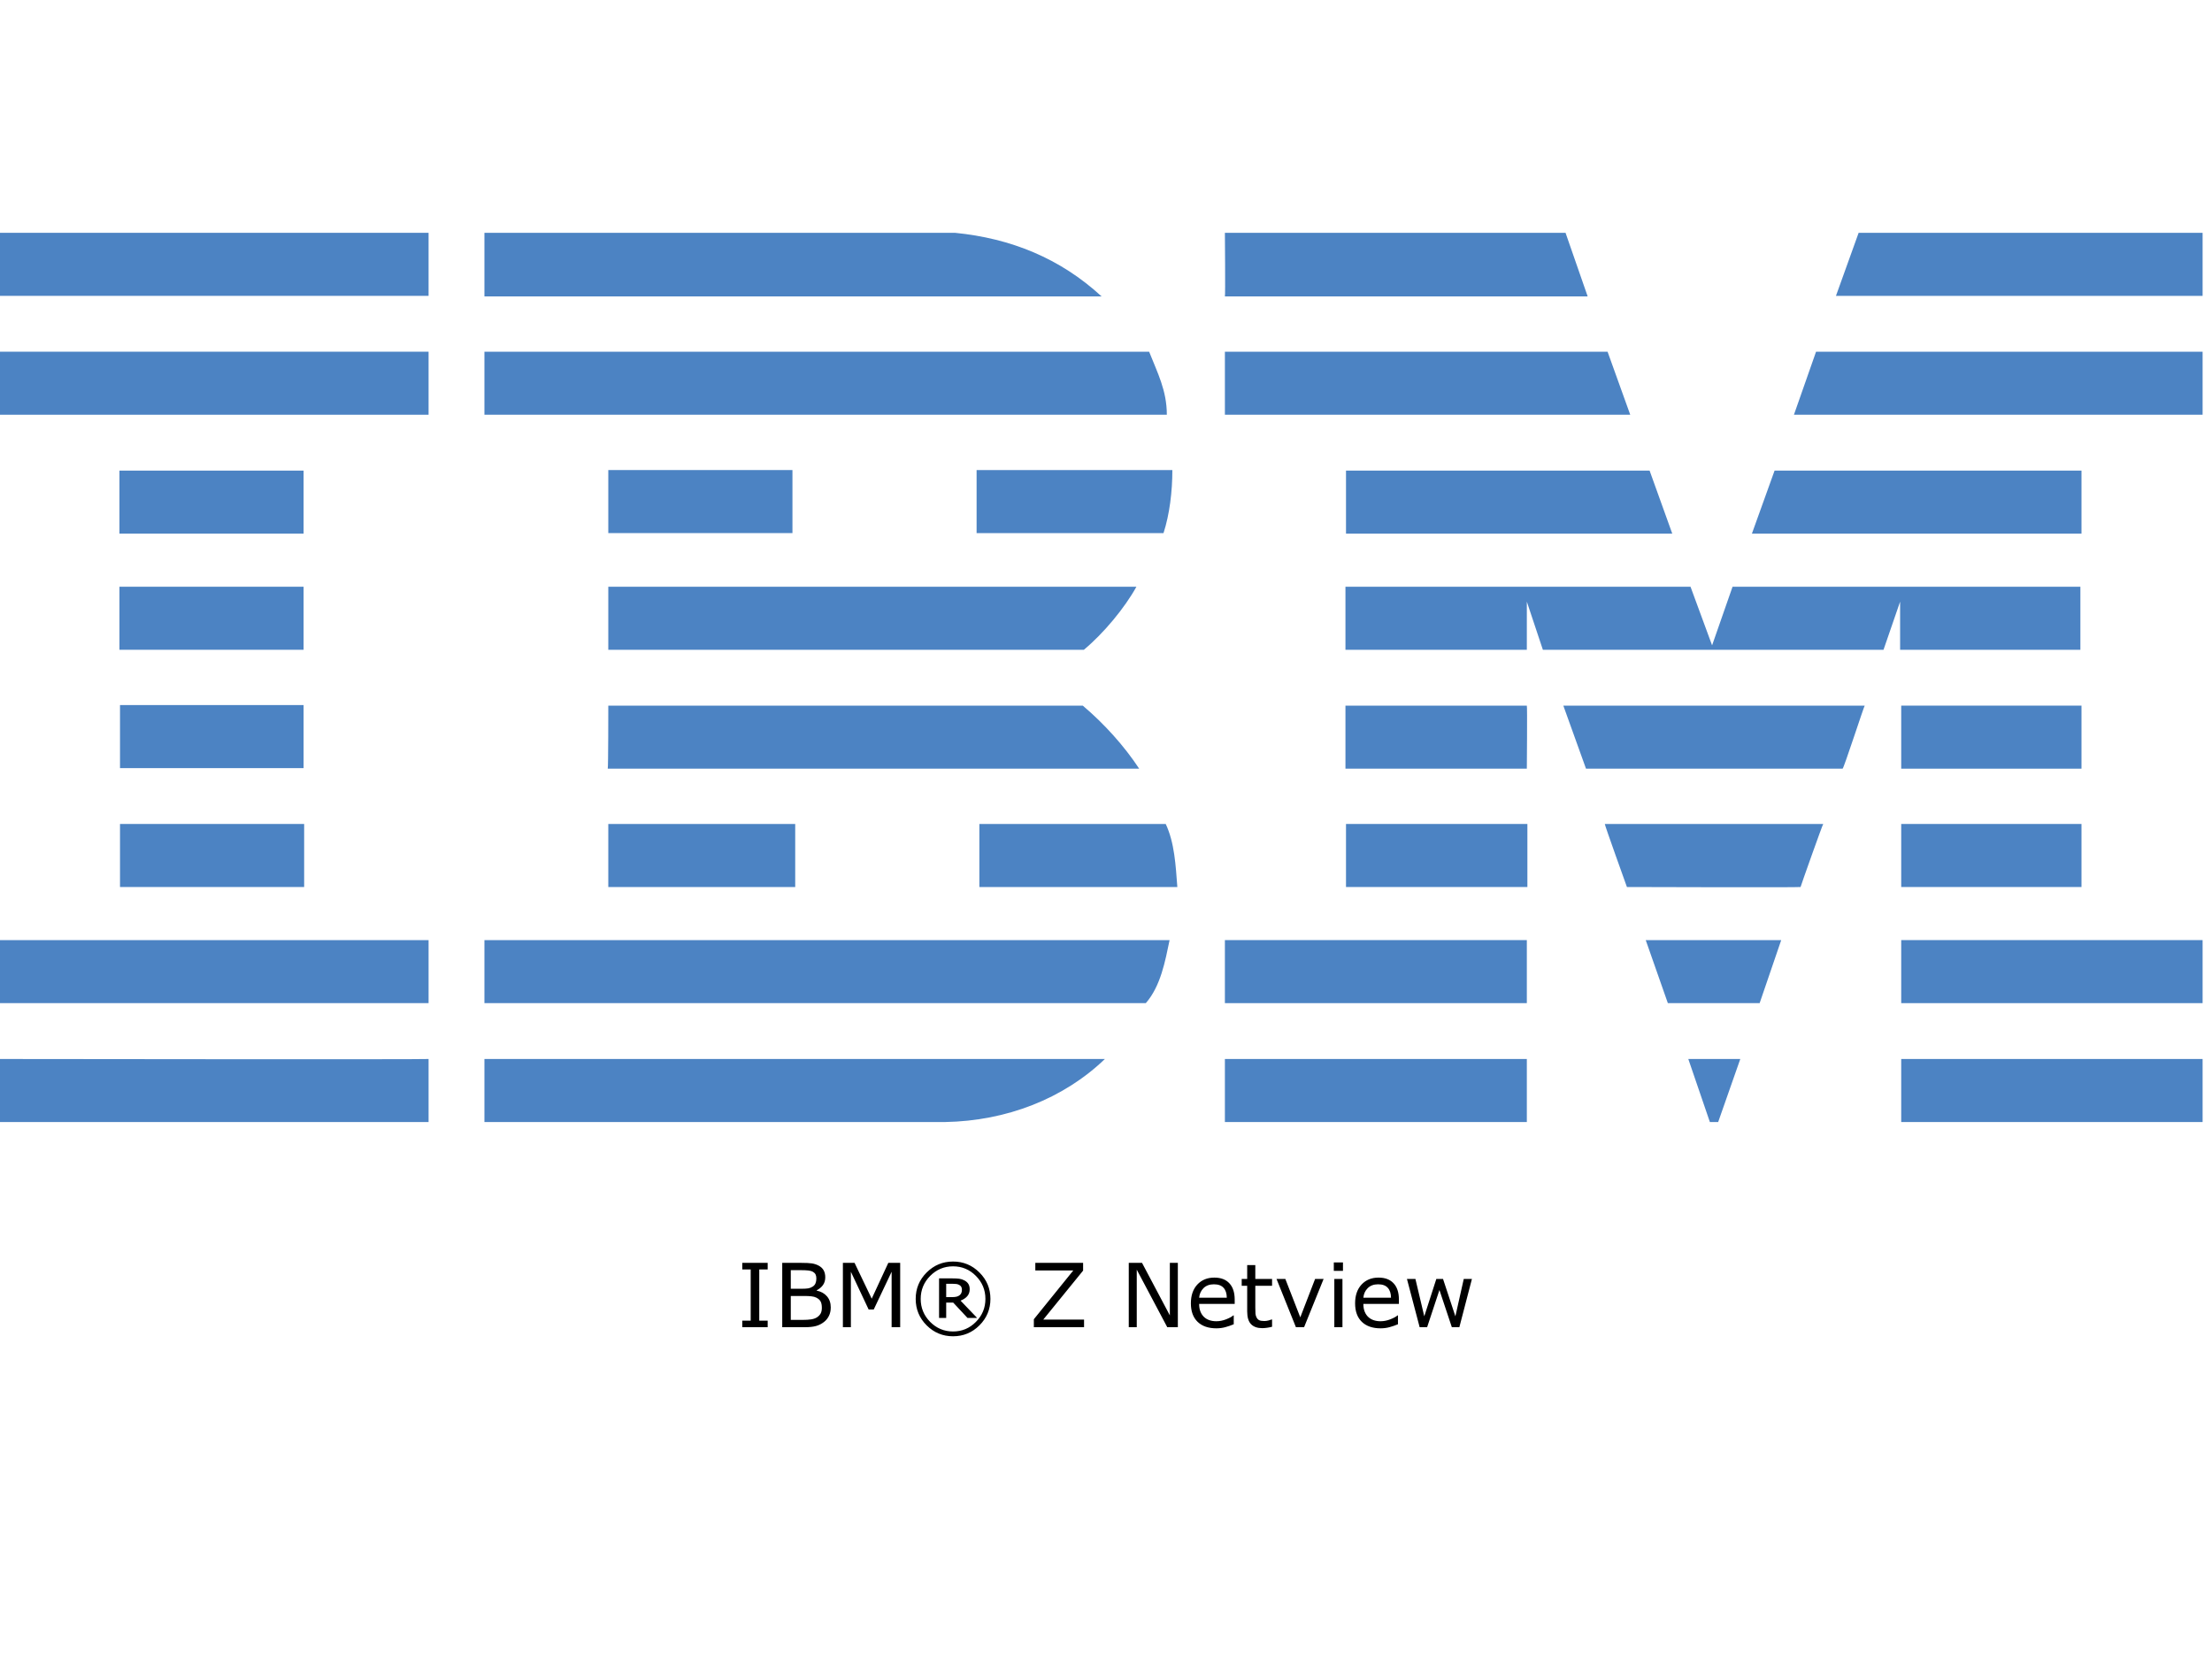
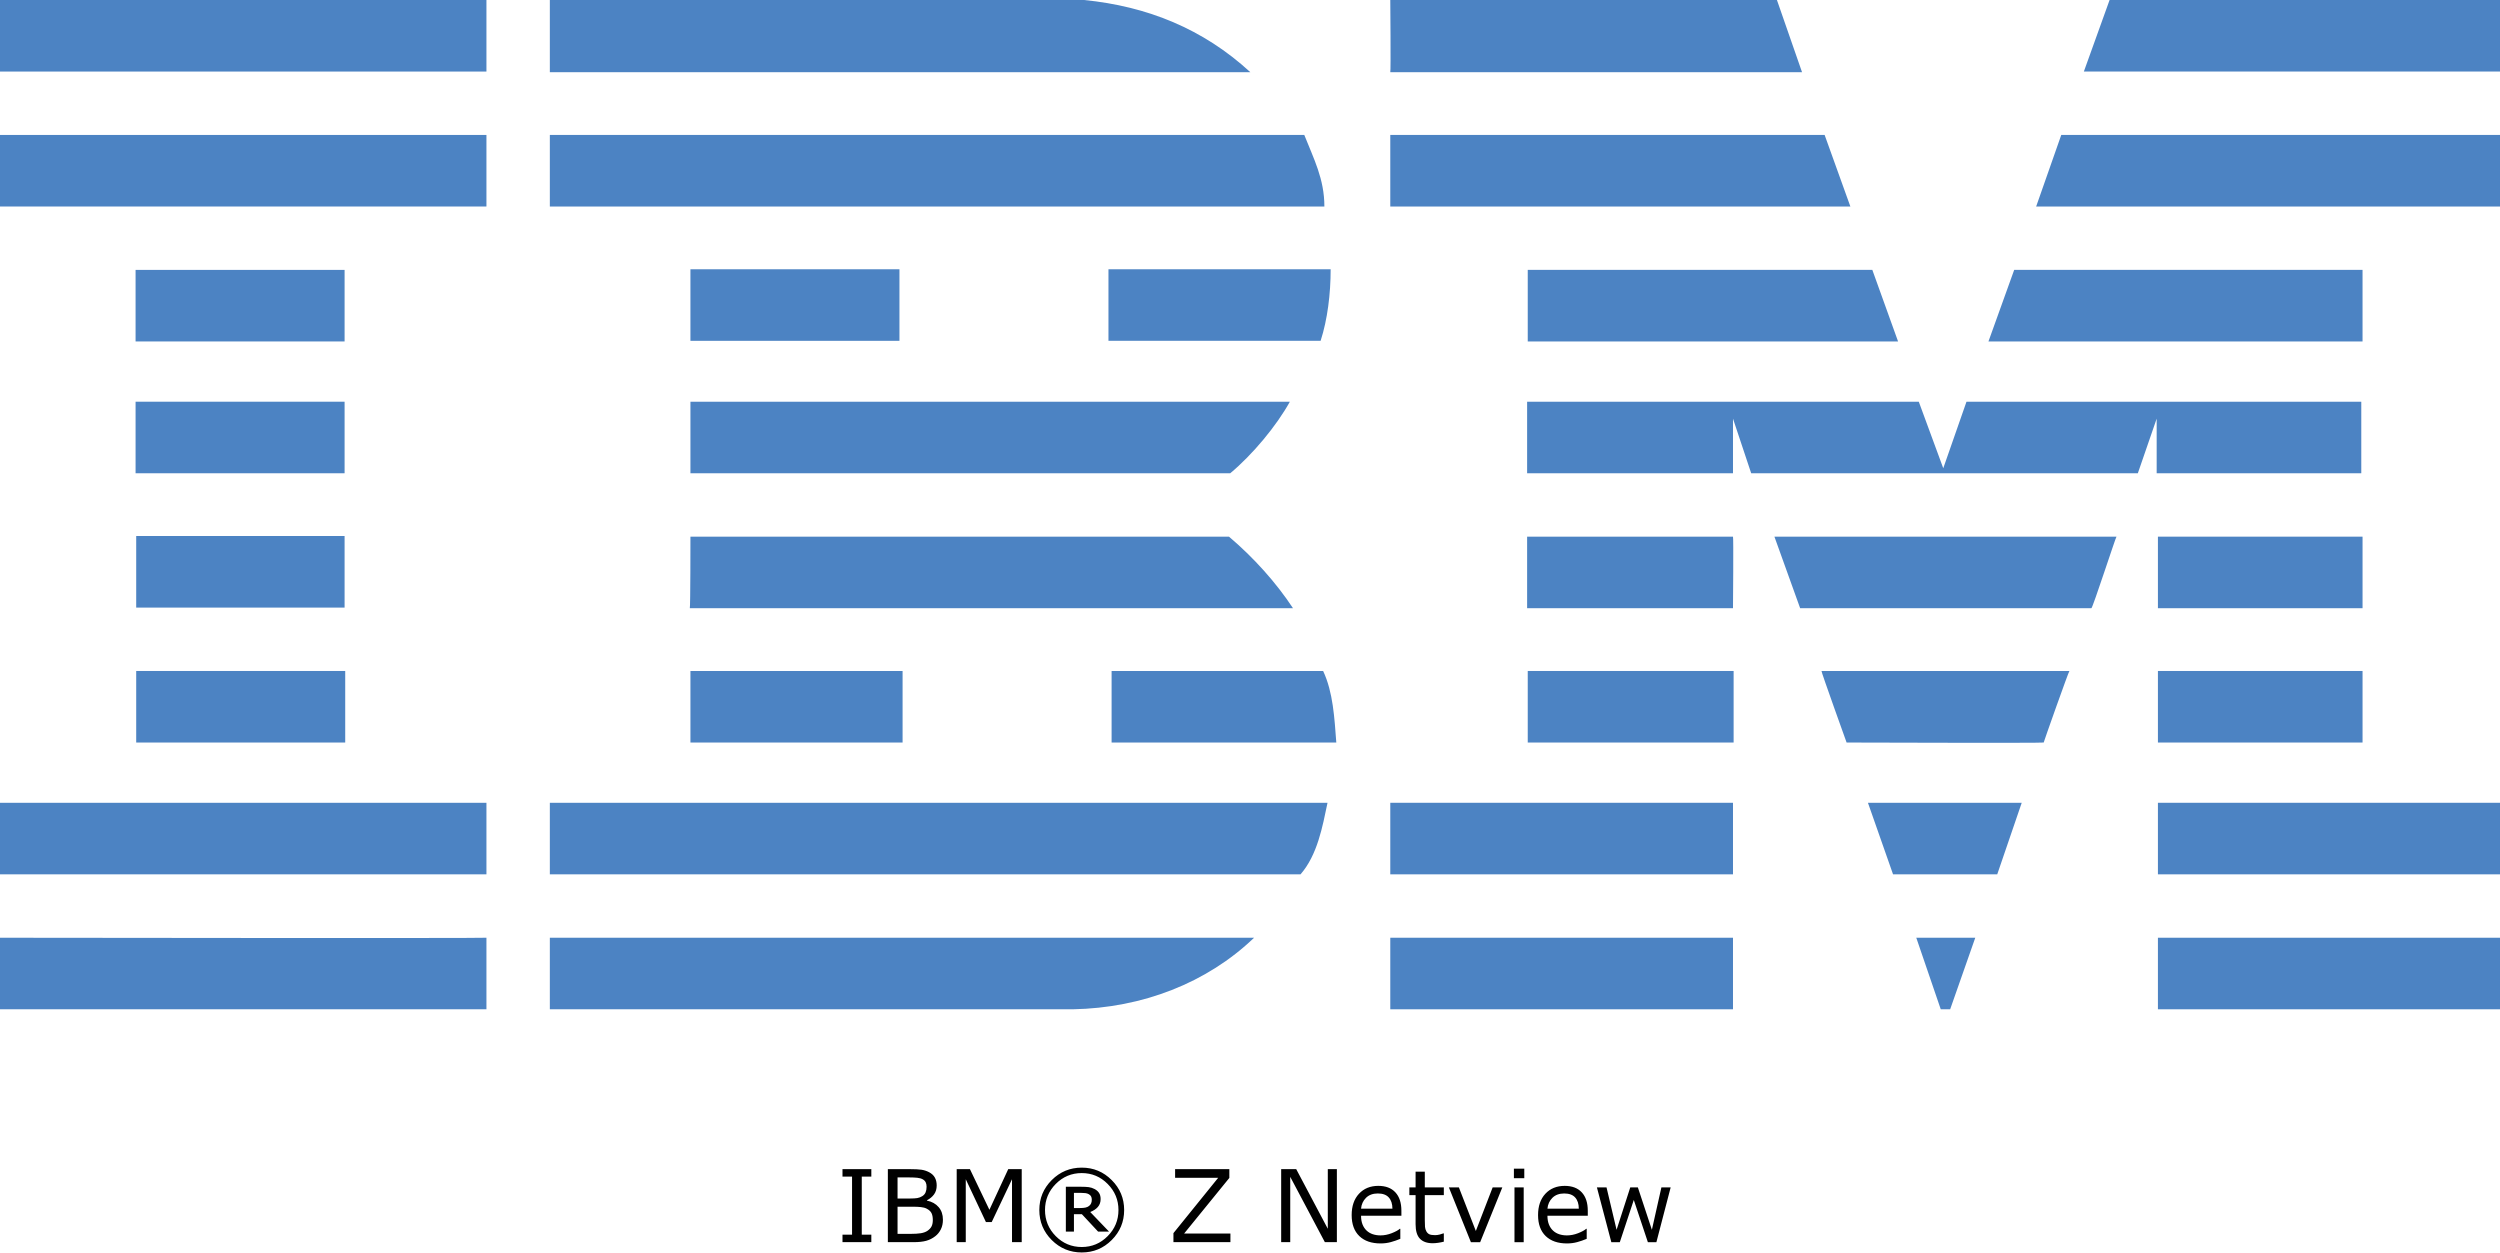
- <svg xmlns="http://www.w3.org/2000/svg" id="Layer_1" x="0px" y="0px" viewBox="0 0 400 300" style="enable-background:new 0 0 400 245;" xml:space="preserve" version="1.1">
+ <svg xmlns="http://www.w3.org/2000/svg" id="Layer_1" x="0px" y="0px" viewBox="0 0 398.3 199.541" xml:space="preserve" version="1.1" width="398.3" height="199.541">
  <defs id="defs31" />
  <style type="text/css" id="style1"> .st0{fill:#4C83C3;} </style>
-   <g id="g31">
-     <polygon class="st0" points="398.3,53.5 332,53.5 336.1,42.1 398.3,42.1 " id="polygon1" />
-     <path class="st0" d="M221.5,42.1l61.6,0l4,11.5c0,0-65.6,0-65.6,0C221.6,53.5,221.5,42.1,221.5,42.1z" id="path1" />
-     <path class="st0" d="M172.7,42.1c10.1,1,19,4.6,26.5,11.5c0,0-111.6,0-111.6,0c0,0,0-11.5,0-11.5L172.7,42.1z" id="path2" />
+   <g id="g31" transform="translate(9.6566519e-5,-42.1)">
+     <polygon class="st0" points="336.1,42.1 398.3,42.1 398.3,53.5 332,53.5 " id="polygon1" />
+     <path class="st0" d="m 221.5,42.1 h 61.6 l 4,11.5 c 0,0 -65.6,0 -65.6,0 0.1,-0.1 0,-11.5 0,-11.5 z" id="path1" />
+     <path class="st0" d="m 172.7,42.1 c 10.1,1 19,4.6 26.5,11.5 0,0 -111.6,0 -111.6,0 0,0 0,-11.5 0,-11.5 z" id="path2" />
    <g id="g3">
      <rect x="0" y="42.1" class="st0" width="77.5" height="11.4" id="rect2" />
-       <path class="st0" d="M38.8,47.8" id="path3" />
+       <path class="st0" d="M 38.8,47.8" id="path3" />
    </g>
-     <path class="st0" d="M398.3,75h-73.9c0,0,4-11.4,4-11.4h69.9V75z" id="path4" />
-     <polygon class="st0" points="294.8,75 221.5,75 221.5,63.6 290.7,63.6 " id="polygon4" />
-     <path class="st0" d="M207.8,63.6c1.5,3.8,3.2,7,3.2,11.4H87.6V63.6H207.8z" id="path5" />
+     <path class="st0" d="m 398.3,75 h -73.9 c 0,0 4,-11.4 4,-11.4 h 69.9 z" id="path4" />
+     <polygon class="st0" points="221.5,63.6 290.7,63.6 294.8,75 221.5,75 " id="polygon4" />
+     <path class="st0" d="m 207.8,63.6 c 1.5,3.8 3.2,7 3.2,11.4 H 87.6 V 63.6 Z" id="path5" />
    <g id="g6">
      <rect x="0" y="63.6" class="st0" width="77.5" height="11.4" id="rect5" />
-       <path class="st0" d="M38.8,69.3" id="path6" />
+       <path class="st0" d="M 38.8,69.3" id="path6" />
    </g>
-     <polygon class="st0" points="316.8,96.5 320.9,85.1 376.4,85.1 376.4,96.5 " id="polygon6" />
-     <polygon class="st0" points="298.3,85.1 302.4,96.5 243.4,96.5 243.4,85.1 " id="polygon7" />
-     <path class="st0" d="M212,85c0,3.9-0.5,8-1.6,11.4h-33.8V85H212z" id="path7" />
+     <polygon class="st0" points="376.4,85.1 376.4,96.5 316.8,96.5 320.9,85.1 " id="polygon6" />
+     <polygon class="st0" points="243.4,96.5 243.4,85.1 298.3,85.1 302.4,96.5 " id="polygon7" />
+     <path class="st0" d="m 212,85 c 0,3.9 -0.5,8 -1.6,11.4 H 176.6 V 85 Z" id="path7" />
    <g id="g8">
      <rect x="21.6" y="85.1" class="st0" width="33.3" height="11.4" id="rect7" />
-       <path class="st0" d="M38.3,90.8" id="path8" />
+       <path class="st0" d="M 38.3,90.8" id="path8" />
    </g>
    <g id="g9">
      <rect x="110" y="85" class="st0" width="33.3" height="11.4" id="rect8" />
-       <path class="st0" d="M126.6,90.8" id="path9" />
+       <path class="st0" d="M 126.6,90.8" id="path9" />
    </g>
-     <path class="st0" d="M276.1,108.8c0,0,0,8.7,0,8.7h-32.8v-11.4h62.4l3.9,10.6c0,0,3.7-10.6,3.7-10.6h62.9v11.4h-32.6 c0,0,0-8.7,0-8.7l-3,8.7l-61.6,0L276.1,108.8z" id="path10" />
-     <path class="st0" d="M110,106.1h95.5v0c-2.1,3.8-5.9,8.4-9.5,11.4c0,0-86,0-86,0C110,117.5,110,106.1,110,106.1z" id="path11" />
+     <path class="st0" d="m 276.1,108.8 c 0,0 0,8.7 0,8.7 h -32.8 v -11.4 h 62.4 l 3.9,10.6 c 0,0 3.7,-10.6 3.7,-10.6 h 62.9 v 11.4 h -32.6 c 0,0 0,-8.7 0,-8.7 l -3,8.7 H 279 Z" id="path10" />
+     <path class="st0" d="m 110,106.1 h 95.5 v 0 c -2.1,3.8 -5.9,8.4 -9.5,11.4 0,0 -86,0 -86,0 z" id="path11" />
    <g id="g12">
      <rect x="21.6" y="106.1" class="st0" width="33.3" height="11.4" id="rect11" />
-       <path class="st0" d="M38.3,111.8" id="path12" />
+       <path class="st0" d="M 38.3,111.8" id="path12" />
    </g>
    <g id="g13">
      <rect x="343.8" y="127.6" class="st0" width="32.6" height="11.4" id="rect12" />
-       <path class="st0" d="M360.1,133.3" id="path13" />
+       <path class="st0" d="M 360.1,133.3" id="path13" />
    </g>
-     <path class="st0" d="M276.1,127.6h-32.8v11.4c0,0,32.8,0,32.8,0C276.1,138.9,276.2,127.6,276.1,127.6z" id="path14" />
-     <path class="st0" d="M337.2,127.6c-0.1,0-3.8,11.4-4,11.4l-46.4,0c0,0-4.1-11.4-4.1-11.4H337.2z" id="path15" />
-     <path class="st0" d="M110,127.6h85.8c3.9,3.3,7.5,7.3,10.2,11.4c0.2,0-96.1,0-96.1,0C110,138.9,110,127.6,110,127.6z" id="path16" />
-     <path class="st0" d="M54.9,138.9v-11.4H21.7c0,0,0,11.4,0,11.4C21.7,138.9,54.9,138.9,54.9,138.9z" id="path17" />
+     <path class="st0" d="M 276.1,127.6 H 243.3 V 139 c 0,0 32.8,0 32.8,0 0,-0.1 0.1,-11.4 0,-11.4 z" id="path14" />
+     <path class="st0" d="m 337.2,127.6 c -0.1,0 -3.8,11.4 -4,11.4 h -46.4 c 0,0 -4.1,-11.4 -4.1,-11.4 z" id="path15" />
+     <path class="st0" d="m 110,127.6 h 85.8 c 3.9,3.3 7.5,7.3 10.2,11.4 0.2,0 -96.1,0 -96.1,0 0.1,-0.1 0.1,-11.4 0.1,-11.4 z" id="path16" />
+     <path class="st0" d="M 54.9,138.9 V 127.5 H 21.7 c 0,0 0,11.4 0,11.4 z" id="path17" />
    <g id="g18">
      <rect x="343.8" y="149" class="st0" width="32.6" height="11.4" id="rect17" />
-       <path class="st0" d="M360.1,154.7" id="path18" />
+       <path class="st0" d="M 360.1,154.7" id="path18" />
    </g>
    <g id="g19">
      <rect x="243.4" y="149" class="st0" width="32.8" height="11.4" id="rect18" />
-       <path class="st0" d="M259.8,154.7" id="path19" />
+       <path class="st0" d="M 259.8,154.7" id="path19" />
    </g>
-     <path class="st0" d="M325.6,160.4c0-0.1,4-11.4,4.1-11.4h-39.5c-0.1,0,4,11.4,4,11.4S325.6,160.5,325.6,160.4z" id="path20" />
-     <path class="st0" d="M110,160.4c0,0,0-11.4,0-11.4h33.8c0,0,0,11.4,0,11.4C143.7,160.4,110,160.4,110,160.4z" id="path21" />
-     <path class="st0" d="M210.8,149c1.6,3.4,1.8,7.5,2.1,11.4h-35.8V149H210.8z" id="path22" />
+     <path class="st0" d="m 325.6,160.4 c 0,-0.1 4,-11.4 4.1,-11.4 h -39.5 c -0.1,0 4,11.4 4,11.4 0,0 31.4,0.1 31.4,0 z" id="path20" />
+     <path class="st0" d="m 110,160.4 c 0,0 0,-11.4 0,-11.4 h 33.8 c 0,0 0,11.4 0,11.4 -0.1,0 -33.8,0 -33.8,0 z" id="path21" />
+     <path class="st0" d="m 210.8,149 c 1.6,3.4 1.8,7.5 2.1,11.4 H 177.1 V 149 Z" id="path22" />
    <g id="g23">
      <rect x="21.7" y="149" class="st0" width="33.3" height="11.4" id="rect22" />
-       <path class="st0" d="M38.3,154.7" id="path23" />
+       <path class="st0" d="M 38.3,154.7" id="path23" />
    </g>
    <g id="g24">
      <rect x="343.8" y="170" class="st0" width="54.5" height="11.4" id="rect23" />
-       <path class="st0" d="M371,175.7" id="path24" />
+       <path class="st0" d="M 371,175.7" id="path24" />
    </g>
    <g id="g25">
      <rect x="221.5" y="170" class="st0" width="54.6" height="11.4" id="rect24" />
-       <path class="st0" d="M248.8,175.7" id="path25" />
+       <path class="st0" d="M 248.8,175.7" id="path25" />
    </g>
-     <polygon class="st0" points="318.2,181.4 301.6,181.4 297.6,170 322.1,170 " id="polygon25" />
-     <path class="st0" d="M0,170v11.4h77.5c0,0,0-11.4,0-11.4C77.5,170-0.1,170,0,170z" id="path26" />
-     <path class="st0" d="M211.5,170c-0.8,3.8-1.6,8.3-4.3,11.4l-1,0H87.6V170H211.5z" id="path27" />
-     <polygon class="st0" points="310.7,202.9 309.2,202.9 305.3,191.5 314.7,191.5 " id="polygon27" />
+     <polygon class="st0" points="297.6,170 322.1,170 318.2,181.4 301.6,181.4 " id="polygon25" />
+     <path class="st0" d="m 0,170 v 11.4 h 77.5 c 0,0 0,-11.4 0,-11.4 0,0 -77.6,0 -77.5,0 z" id="path26" />
+     <path class="st0" d="m 211.5,170 c -0.8,3.8 -1.6,8.3 -4.3,11.4 h -1 H 87.6 V 170 Z" id="path27" />
+     <polygon class="st0" points="305.3,191.5 314.7,191.5 310.7,202.9 309.2,202.9 " id="polygon27" />
    <g id="g28">
      <rect x="343.8" y="191.5" class="st0" width="54.5" height="11.4" id="rect27" />
-       <path class="st0" d="M371,197.2" id="path28" />
+       <path class="st0" d="M 371,197.2" id="path28" />
    </g>
-     <path class="st0" d="M87.6,202.9v-11.4c0,0,111.9,0,112.2,0c-7.5,7.2-17.8,11.2-28.9,11.4L87.6,202.9" id="path29" />
+     <path class="st0" d="m 87.6,202.9 v -11.4 c 0,0 111.9,0 112.2,0 -7.5,7.2 -17.8,11.2 -28.9,11.4 H 87.6" id="path29" />
    <g id="g30">
      <rect x="221.5" y="191.5" class="st0" width="54.6" height="11.4" id="rect29" />
-       <path class="st0" d="M248.8,197.2" id="path30" />
+       <path class="st0" d="M 248.8,197.2" id="path30" />
    </g>
-     <path class="st0" d="M77.5,191.5c0,0,0,11.4,0,11.4c0,0-77.4,0-77.5,0c0,0,0-11.4,0-11.4S77.4,191.6,77.5,191.5z" id="path31" />
+     <path class="st0" d="m 77.5,191.5 c 0,0 0,11.4 0,11.4 0,0 -77.4,0 -77.5,0 0,0 0,-11.4 0,-11.4 0,0 77.4,0.1 77.5,0 z" id="path31" />
  </g>
-   <path d="m 138.82,240 h -4.594 v -1.188 H 135.75 v -9.258 h -1.523 v -1.188 h 4.594 v 1.188 h -1.523 v 9.258 h 1.523 z m 11.406,-3.578 q 0,0.867 -0.328,1.531 -0.328,0.664 -0.883,1.094 -0.656,0.516 -1.445,0.734 Q 146.789,240 145.578,240 h -4.125 v -11.633 h 3.445 q 1.273,0 1.906,0.094 0.633,0.094 1.211,0.391 0.641,0.336 0.93,0.867 0.289,0.523 0.289,1.258 0,0.828 -0.422,1.414 -0.422,0.578 -1.125,0.93 v 0.062 q 1.18,0.242 1.859,1.039 0.68,0.789 0.68,2 z m -2.602,-5.242 q 0,-0.422 -0.141,-0.711 -0.141,-0.289 -0.453,-0.469 -0.367,-0.211 -0.891,-0.258 -0.523,-0.055 -1.297,-0.055 H 143 v 3.359 h 2 q 0.727,0 1.156,-0.07 0.43,-0.078 0.797,-0.312 0.367,-0.234 0.516,-0.602 0.156,-0.375 0.156,-0.883 z m 0.992,5.305 q 0,-0.703 -0.211,-1.117 -0.211,-0.414 -0.766,-0.703 -0.375,-0.195 -0.914,-0.25 -0.531,-0.062 -1.297,-0.062 H 143 v 4.328 h 2.047 q 1.016,0 1.664,-0.102 0.648,-0.109 1.062,-0.391 0.438,-0.305 0.641,-0.695 0.203,-0.391 0.203,-1.008 z M 162.781,240 h -1.547 V 229.977 L 158,236.797 h -0.922 l -3.211,-6.82 V 240 h -1.445 v -11.633 h 2.109 l 3.102,6.477 3,-6.477 h 2.148 z m 16.32,-5.117 q 0,2.797 -1.984,4.781 -1.977,1.977 -4.773,1.977 -2.797,0 -4.781,-1.977 -1.977,-1.984 -1.977,-4.781 0,-2.797 1.977,-4.773 1.984,-1.984 4.781,-1.984 2.797,0 4.773,1.984 1.984,1.977 1.984,4.773 z m -0.906,0 q 0,-2.422 -1.719,-4.156 -1.711,-1.734 -4.133,-1.734 -2.422,0 -4.141,1.734 -1.711,1.734 -1.711,4.156 0,2.422 1.711,4.156 1.719,1.734 4.141,1.734 2.422,0 4.133,-1.734 1.719,-1.734 1.719,-4.156 z m -1.5,3.438 h -1.742 l -2.586,-2.773 h -1.266 v 2.773 h -1.289 v -7.148 h 2.438 q 0.734,0 1.211,0.062 0.477,0.062 0.938,0.305 0.492,0.266 0.719,0.648 0.234,0.375 0.234,0.945 0,0.758 -0.445,1.266 -0.438,0.5 -1.211,0.797 z m -2.75,-5.102 q 0,-0.281 -0.109,-0.5 -0.109,-0.219 -0.367,-0.359 -0.242,-0.133 -0.516,-0.172 -0.273,-0.039 -0.688,-0.039 h -1.164 v 2.414 h 0.992 q 0.484,0 0.836,-0.07 0.352,-0.078 0.578,-0.258 0.242,-0.195 0.336,-0.43 0.102,-0.234 0.102,-0.586 z M 196.031,240 h -9.078 v -1.438 l 7.133,-8.82 h -6.867 v -1.375 h 8.641 v 1.398 l -7.203,8.859 h 7.375 z m 16.961,0 h -1.914 L 205.562,229.594 V 240 h -1.445 v -11.633 h 2.398 l 5.031,9.5 v -9.5 h 1.445 z m 10.281,-4.211 h -6.43 q 0,0.805 0.242,1.406 0.242,0.594 0.664,0.977 0.406,0.375 0.961,0.562 0.562,0.188 1.234,0.188 0.891,0 1.789,-0.352 0.906,-0.359 1.289,-0.703 h 0.078 v 1.602 q -0.742,0.312 -1.516,0.523 -0.773,0.211 -1.625,0.211 -2.172,0 -3.391,-1.172 -1.219,-1.18 -1.219,-3.344 0,-2.141 1.164,-3.398 1.172,-1.258 3.078,-1.258 1.766,0 2.719,1.031 0.961,1.031 0.961,2.93 z m -1.43,-1.125 q -0.008,-1.156 -0.586,-1.789 -0.57,-0.633 -1.742,-0.633 -1.18,0 -1.883,0.695 -0.695,0.695 -0.789,1.727 z m 8.188,5.258 q -0.414,0.109 -0.906,0.18 -0.484,0.07 -0.867,0.07 -1.336,0 -2.031,-0.719 -0.695,-0.719 -0.695,-2.305 v -4.641 h -0.992 v -1.234 h 0.992 v -2.508 H 227 v 2.508 h 3.031 v 1.234 H 227 v 3.977 q 0,0.688 0.031,1.078 0.031,0.383 0.219,0.719 0.172,0.312 0.469,0.461 0.305,0.141 0.922,0.141 0.359,0 0.75,-0.102 0.391,-0.109 0.562,-0.18 h 0.078 z m 9.32,-8.648 L 235.82,240 h -1.477 l -3.508,-8.727 h 1.594 l 2.703,6.945 2.68,-6.945 z m 3.5,-1.461 h -1.656 v -1.523 h 1.656 z M 242.758,240 h -1.469 v -8.727 h 1.469 z m 10.211,-4.211 h -6.43 q 0,0.805 0.242,1.406 0.242,0.594 0.664,0.977 0.406,0.375 0.961,0.562 0.562,0.188 1.234,0.188 0.891,0 1.789,-0.352 0.906,-0.359 1.289,-0.703 h 0.078 v 1.602 q -0.742,0.312 -1.516,0.523 -0.773,0.211 -1.625,0.211 -2.172,0 -3.391,-1.172 -1.219,-1.18 -1.219,-3.344 0,-2.141 1.164,-3.398 1.172,-1.258 3.078,-1.258 1.766,0 2.719,1.031 0.961,1.031 0.961,2.93 z m -1.43,-1.125 q -0.008,-1.156 -0.586,-1.789 -0.57,-0.633 -1.742,-0.633 -1.18,0 -1.883,0.695 -0.695,0.695 -0.789,1.727 z M 266.172,231.273 263.898,240 h -1.359 L 260.297,233.273 258.07,240 h -1.352 l -2.297,-8.727 h 1.531 l 1.602,6.758 2.18,-6.758 h 1.211 l 2.234,6.758 1.516,-6.758 z" id="text31" style="font-size:16px;text-anchor:middle" aria-label="IBM® Z Netview" />
+   <path d="m 138.82,197.9 h -4.594 v -1.188 h 1.523 v -9.258 h -1.523 v -1.188 h 4.594 v 1.188 h -1.523 v 9.258 h 1.523 z m 11.406,-3.578 q 0,0.867 -0.328,1.531 -0.328,0.664 -0.883,1.094 -0.656,0.516 -1.445,0.734 -0.781,0.219 -1.992,0.219 h -4.125 v -11.633 h 3.445 q 1.273,0 1.906,0.094 0.633,0.094 1.211,0.391 0.641,0.336 0.93,0.867 0.289,0.523 0.289,1.258 0,0.828 -0.422,1.414 -0.422,0.578 -1.125,0.93 v 0.062 q 1.18,0.242 1.859,1.039 0.68,0.789 0.68,2 z m -2.602,-5.242 q 0,-0.422 -0.141,-0.711 -0.141,-0.289 -0.453,-0.469 -0.367,-0.211 -0.891,-0.258 -0.523,-0.055 -1.297,-0.055 h -1.844 v 3.359 h 2 q 0.727,0 1.156,-0.07 0.43,-0.078 0.797,-0.312 0.367,-0.234 0.516,-0.602 0.156,-0.375 0.156,-0.883 z m 0.992,5.305 q 0,-0.703 -0.211,-1.117 -0.211,-0.414 -0.766,-0.703 -0.375,-0.195 -0.914,-0.25 -0.531,-0.062 -1.297,-0.062 h -2.43 v 4.328 h 2.047 q 1.016,0 1.664,-0.102 0.648,-0.109 1.062,-0.391 0.438,-0.305 0.641,-0.695 0.203,-0.391 0.203,-1.008 z m 14.164,3.516 h -1.547 v -10.023 l -3.234,6.82 h -0.922 l -3.211,-6.82 v 10.023 h -1.445 v -11.633 h 2.109 l 3.102,6.477 3,-6.477 h 2.148 z m 16.32,-5.117 q 0,2.797 -1.984,4.781 -1.977,1.977 -4.773,1.977 -2.797,0 -4.781,-1.977 -1.977,-1.984 -1.977,-4.781 0,-2.797 1.977,-4.773 1.984,-1.984 4.781,-1.984 2.797,0 4.773,1.984 1.984,1.977 1.984,4.773 z m -0.906,0 q 0,-2.422 -1.719,-4.156 -1.711,-1.734 -4.133,-1.734 -2.422,0 -4.141,1.734 -1.711,1.734 -1.711,4.156 0,2.422 1.711,4.156 1.719,1.734 4.141,1.734 2.422,0 4.133,-1.734 1.719,-1.734 1.719,-4.156 z m -1.5,3.438 h -1.742 l -2.586,-2.773 h -1.266 v 2.773 h -1.289 v -7.148 h 2.438 q 0.734,0 1.211,0.062 0.477,0.062 0.938,0.305 0.492,0.266 0.719,0.648 0.234,0.375 0.234,0.945 0,0.758 -0.445,1.266 -0.438,0.5 -1.211,0.797 z m -2.75,-5.102 q 0,-0.281 -0.109,-0.5 -0.109,-0.219 -0.367,-0.359 -0.242,-0.133 -0.516,-0.172 -0.273,-0.039 -0.688,-0.039 h -1.164 v 2.414 h 0.992 q 0.484,0 0.836,-0.07 0.352,-0.078 0.578,-0.258 0.242,-0.195 0.336,-0.43 0.102,-0.234 0.102,-0.586 z m 22.086,6.781 h -9.078 v -1.438 l 7.133,-8.82 h -6.867 v -1.375 h 8.641 v 1.398 l -7.203,8.859 h 7.375 z m 16.961,0 h -1.914 l -5.516,-10.406 v 10.406 h -1.445 v -11.633 h 2.398 l 5.031,9.5 v -9.5 h 1.445 z m 10.281,-4.211 h -6.43 q 0,0.805 0.242,1.406 0.242,0.594 0.664,0.977 0.406,0.375 0.961,0.562 0.562,0.188 1.234,0.188 0.891,0 1.789,-0.352 0.906,-0.359 1.289,-0.703 h 0.078 v 1.602 q -0.742,0.312 -1.516,0.523 -0.773,0.211 -1.625,0.211 -2.172,0 -3.391,-1.172 -1.219,-1.18 -1.219,-3.344 0,-2.141 1.164,-3.398 1.172,-1.258 3.078,-1.258 1.766,0 2.719,1.031 0.961,1.031 0.961,2.93 z m -1.43,-1.125 q -0.008,-1.156 -0.586,-1.789 -0.57,-0.633 -1.742,-0.633 -1.18,0 -1.883,0.695 -0.695,0.695 -0.789,1.727 z m 8.188,5.258 q -0.414,0.109 -0.906,0.18 -0.484,0.07 -0.867,0.07 -1.336,0 -2.031,-0.719 -0.695,-0.719 -0.695,-2.305 v -4.641 h -0.992 v -1.234 h 0.992 v -2.508 h 1.469 v 2.508 h 3.031 v 1.234 h -3.031 v 3.977 q 0,0.688 0.031,1.078 0.031,0.383 0.219,0.719 0.172,0.312 0.469,0.461 0.305,0.141 0.922,0.141 0.359,0 0.75,-0.102 0.391,-0.109 0.562,-0.18 h 0.078 z m 9.32,-8.648 -3.531,8.727 h -1.477 l -3.508,-8.727 h 1.594 l 2.703,6.945 2.68,-6.945 z m 3.5,-1.461 h -1.656 v -1.523 h 1.656 z m -0.094,10.188 h -1.469 v -8.727 h 1.469 z m 10.211,-4.211 h -6.43 q 0,0.805 0.242,1.406 0.242,0.594 0.664,0.977 0.406,0.375 0.961,0.562 0.562,0.188 1.234,0.188 0.891,0 1.789,-0.352 0.906,-0.359 1.289,-0.703 h 0.078 v 1.602 q -0.742,0.312 -1.516,0.523 -0.773,0.211 -1.625,0.211 -2.172,0 -3.391,-1.172 -1.219,-1.18 -1.219,-3.344 0,-2.141 1.164,-3.398 1.172,-1.258 3.078,-1.258 1.766,0 2.719,1.031 0.961,1.031 0.961,2.93 z m -1.43,-1.125 q -0.008,-1.156 -0.586,-1.789 -0.57,-0.633 -1.742,-0.633 -1.18,0 -1.883,0.695 -0.695,0.695 -0.789,1.727 z m 14.633,-3.391 -2.273,8.727 h -1.359 l -2.242,-6.727 -2.227,6.727 h -1.352 l -2.297,-8.727 h 1.531 l 1.602,6.758 2.18,-6.758 h 1.211 l 2.234,6.758 1.516,-6.758 z" id="text31" style="font-size:16px;text-anchor:middle" aria-label="IBM® Z Netview" />
</svg>
